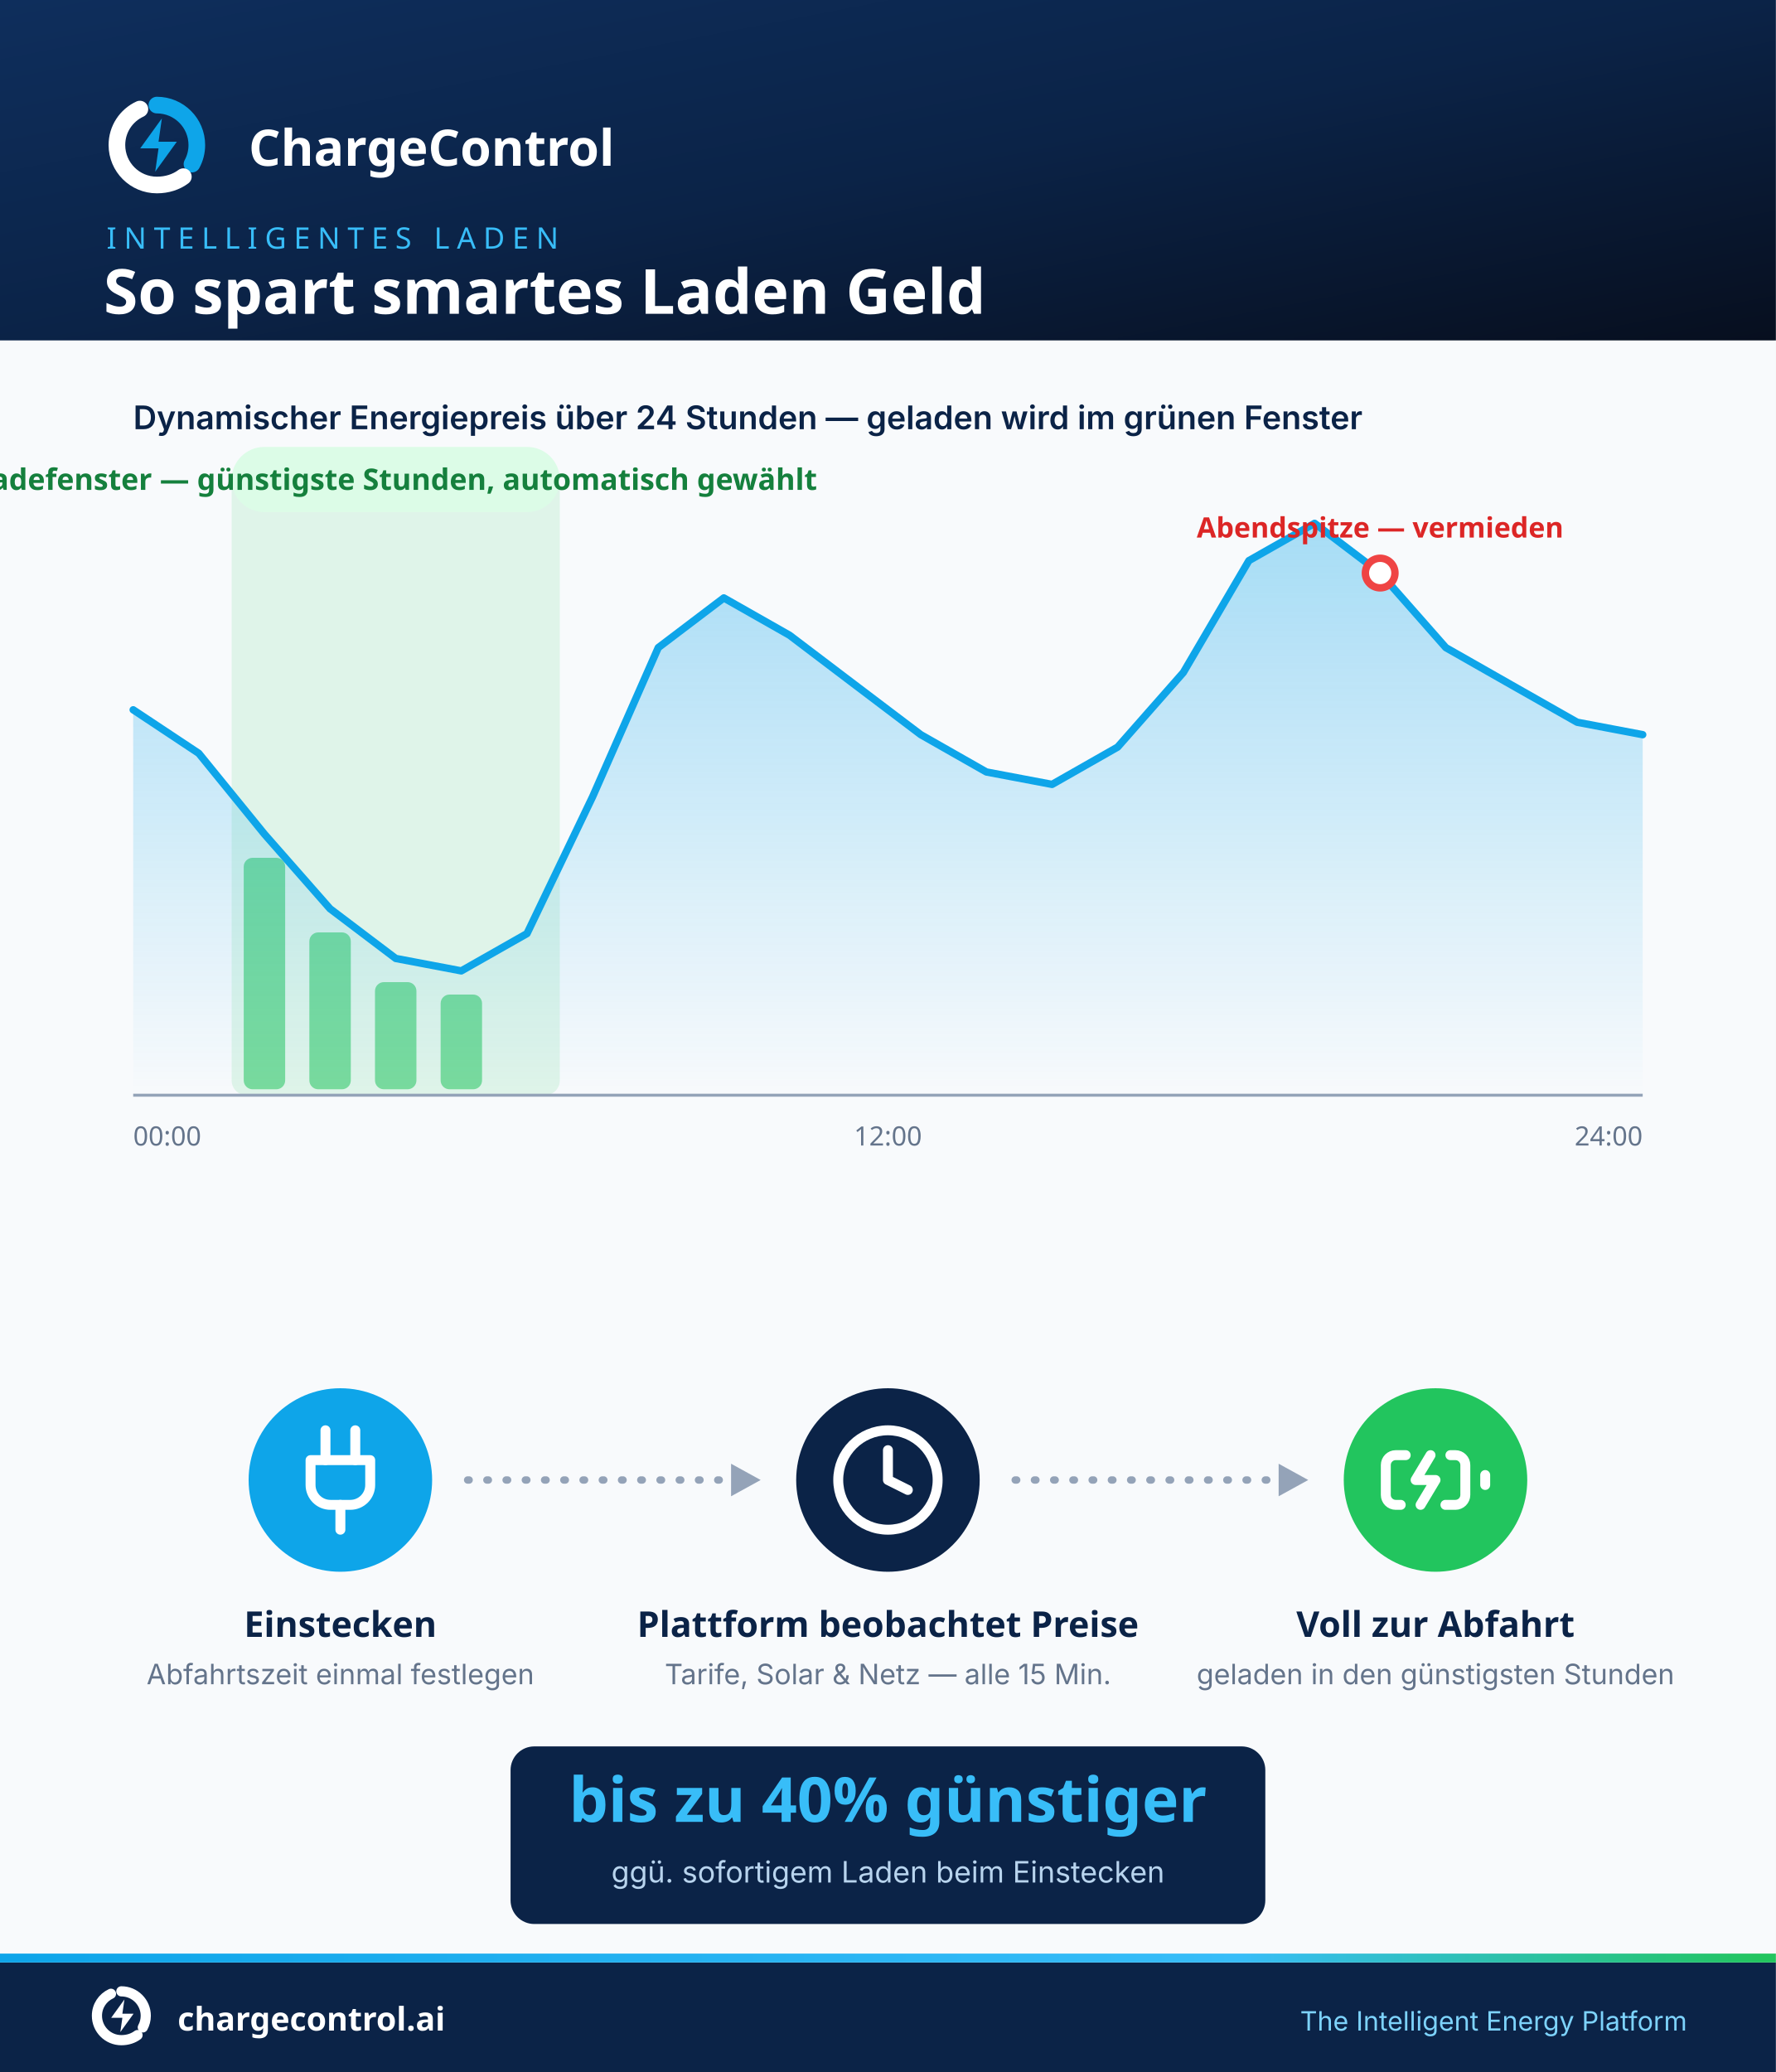
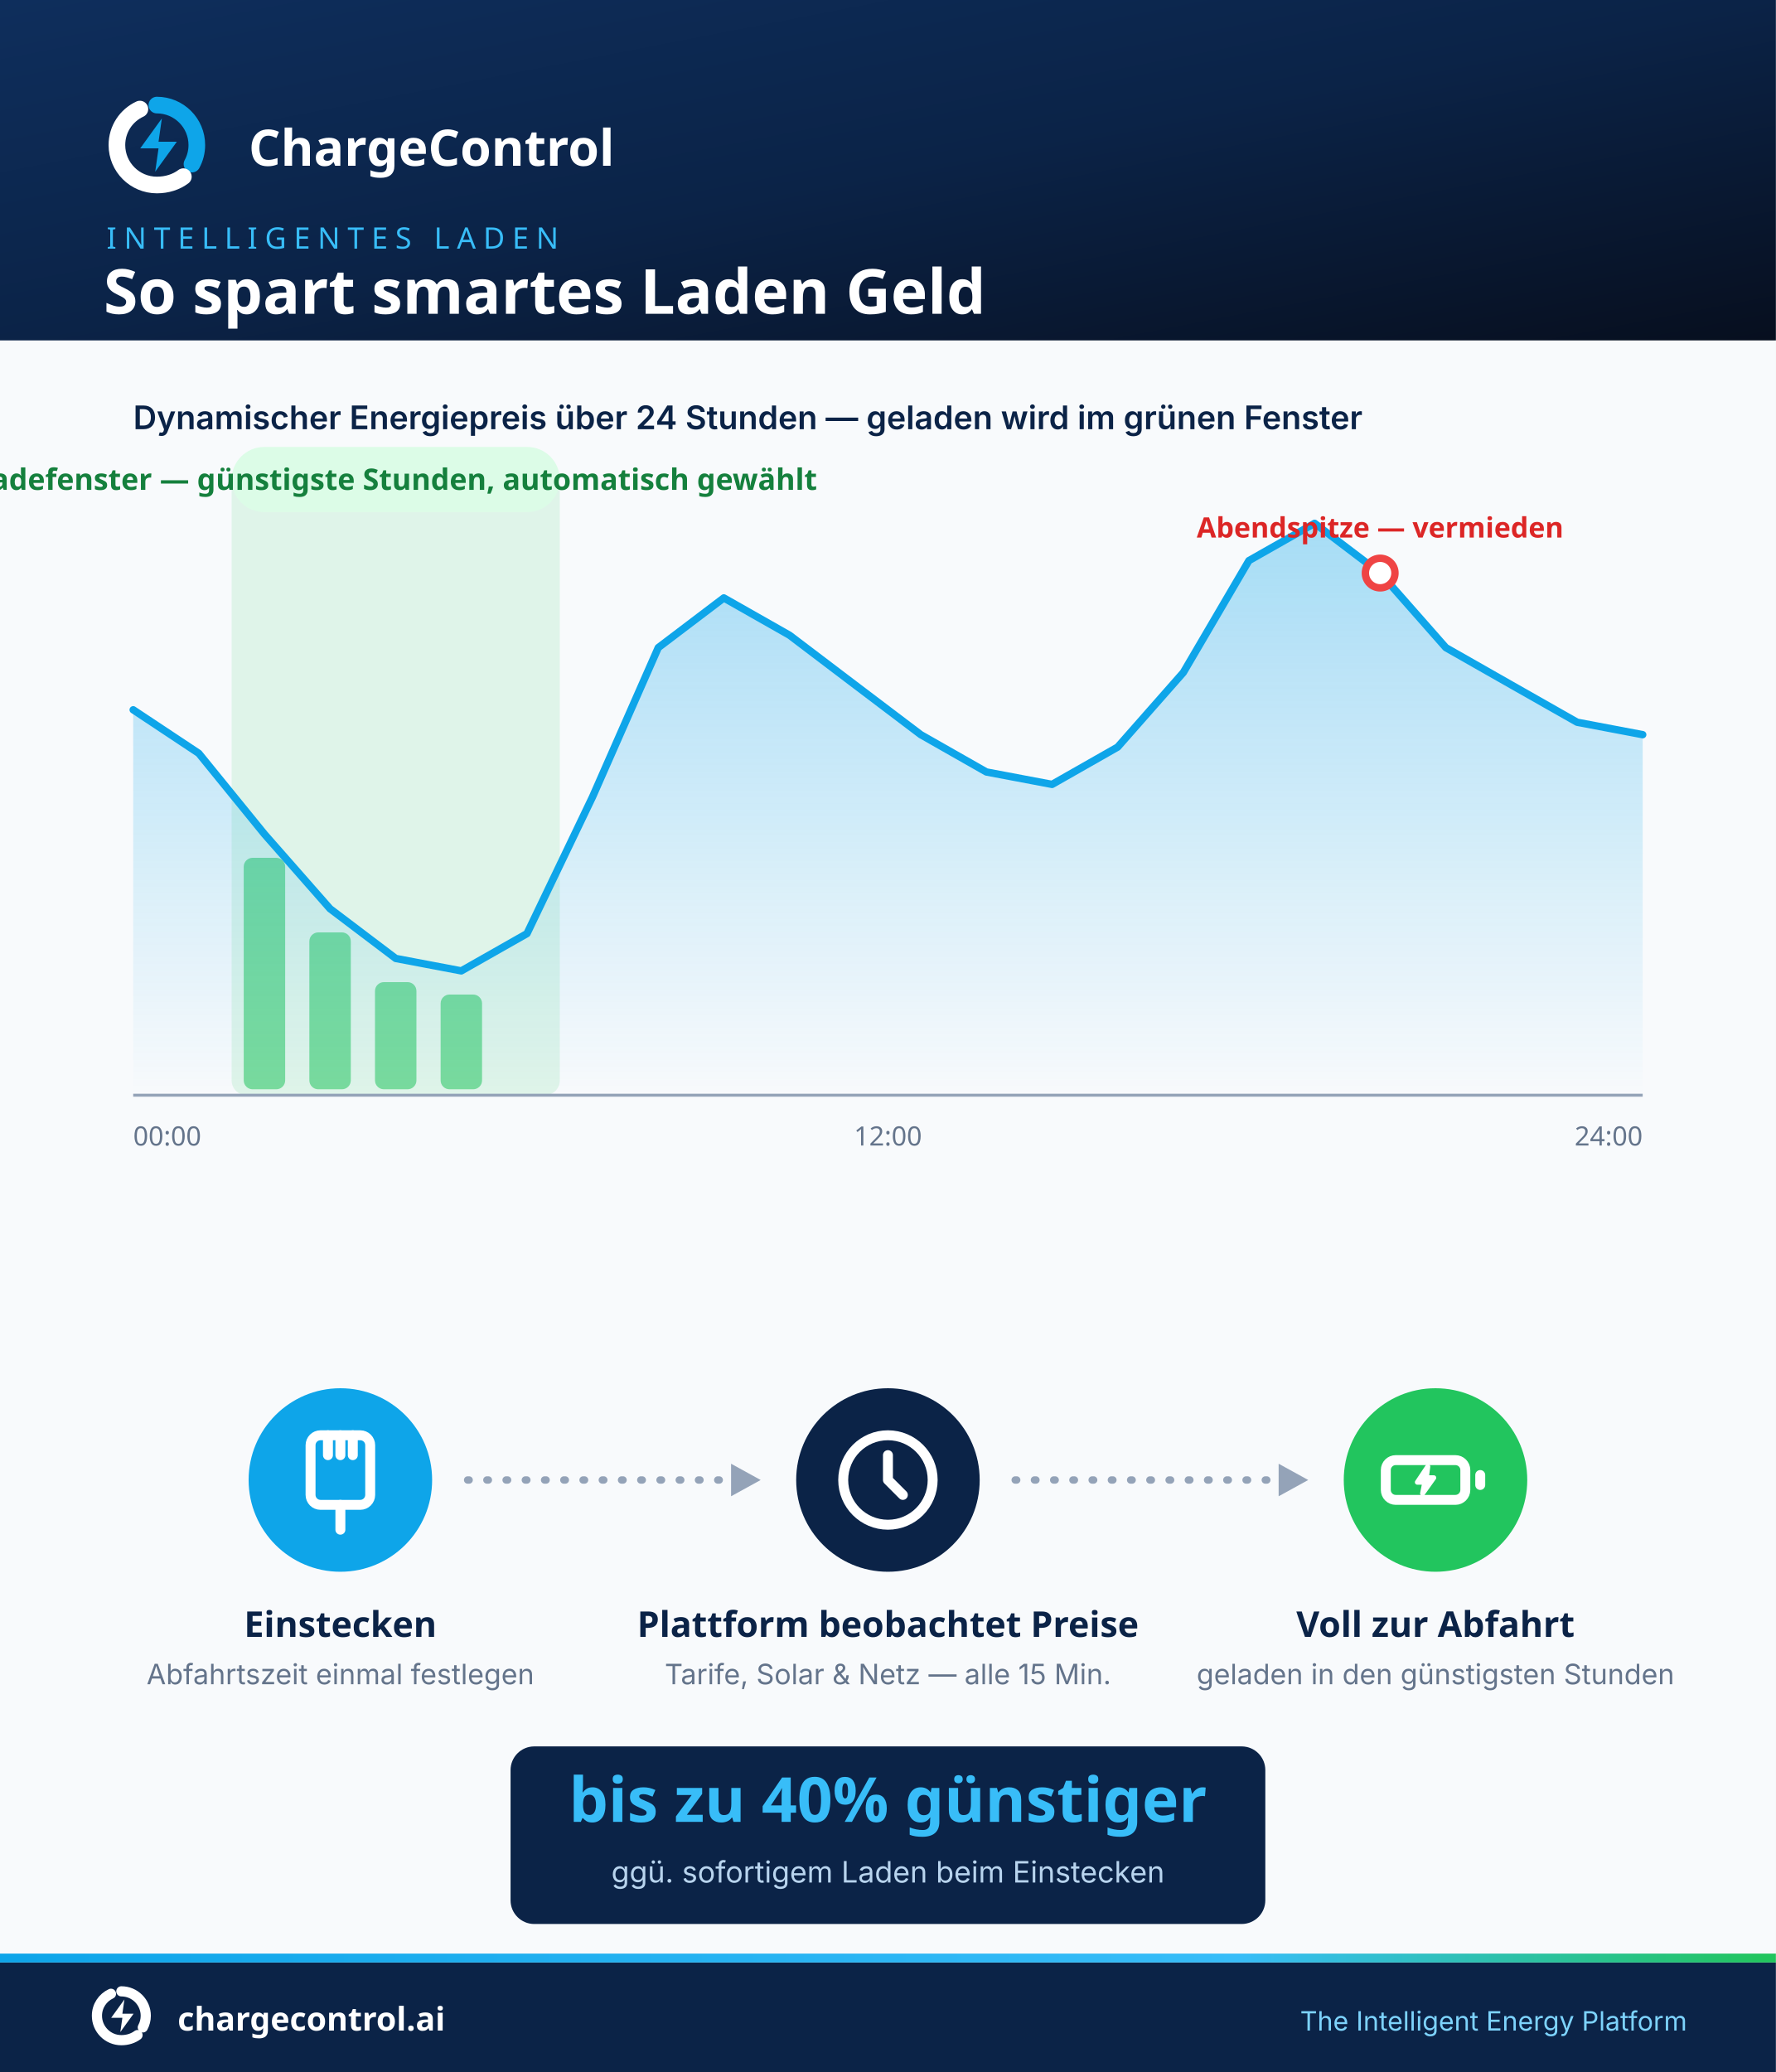
<svg xmlns="http://www.w3.org/2000/svg" viewBox="0 0 1200 1400" width="1200" height="1400">
  <defs>
    <linearGradient id="bgNavy" x1="0%" y1="0%" x2="100%" y2="100%">
      <stop offset="0%" stop-color="#0E2E5C" />
      <stop offset="50%" stop-color="#0B2347" />
      <stop offset="100%" stop-color="#070F1F" />
    </linearGradient>
    <linearGradient id="bgCyan" x1="0%" y1="0%" x2="100%" y2="100%">
      <stop offset="0%" stop-color="#38BDF8" />
      <stop offset="45%" stop-color="#0EA5E9" />
      <stop offset="100%" stop-color="#0B2347" />
    </linearGradient>
    <linearGradient id="bgGreen" x1="0%" y1="0%" x2="100%" y2="100%">
      <stop offset="0%" stop-color="#134E4A" />
      <stop offset="50%" stop-color="#0B2F47" />
      <stop offset="100%" stop-color="#070F1F" />
    </linearGradient>
    <linearGradient id="beam" x1="0%" y1="0%" x2="100%" y2="0%">
      <stop offset="0%" stop-color="#0EA5E9" stop-opacity="0" />
      <stop offset="50%" stop-color="#0EA5E9" stop-opacity="0.35" />
      <stop offset="100%" stop-color="#0EA5E9" stop-opacity="0" />
    </linearGradient>
    <linearGradient id="bar" x1="0%" y1="0%" x2="100%" y2="0%">
      <stop offset="0%" stop-color="#0EA5E9" />
      <stop offset="70%" stop-color="#38BDF8" />
      <stop offset="100%" stop-color="#22C55E" />
    </linearGradient>
    <linearGradient id="curveFill" x1="0%" y1="0%" x2="0%" y2="100%">
      <stop offset="0%" stop-color="#0EA5E9" stop-opacity="0.35" />
      <stop offset="100%" stop-color="#0EA5E9" stop-opacity="0" />
    </linearGradient>
    <linearGradient id="euroFill" x1="0%" y1="0%" x2="0%" y2="100%">
      <stop offset="0%" stop-color="#22C55E" stop-opacity="0.30" />
      <stop offset="100%" stop-color="#22C55E" stop-opacity="0" />
    </linearGradient>
  </defs>
  <rect width="1200" height="1400" fill="#F8FAFC" />
  <rect width="1200" height="230" fill="url(#bgNavy)" />
  <g transform="translate(70,62) scale(2.25)" opacity="1">
    <path d="M16 4C22.627 4 28 9.373 28 16C28 18.068 27.476 20.012 26.545 21.716" stroke="#0EA5E9" stroke-width="5" stroke-linecap="round" fill="none" />
    <path d="M23.95 25.5C21.84 27.08 19.1 28 16 28C9.373 28 4 22.627 4 16C4 11.2 6.8 7.1 10.9 5.2" stroke="#FFFFFF" stroke-width="5" stroke-linecap="round" fill="none" />
    <path d="M17.5 8L11 17h5.5l-1 7L22 15h-5.5l1-7z" fill="#0EA5E9" />
  </g>
  <text x="168" y="112" font-family="Outfit" font-weight="600" font-size="34" fill="#FFFFFF">ChargeControl</text>
  <text x="72" y="168" font-family="Outfit" font-weight="500" font-size="20" letter-spacing="5" fill="#38BDF8">INTELLIGENTES LADEN</text>
  <text x="70" y="212" font-family="Outfit" font-weight="700" font-size="42" fill="#FFFFFF">So spart smartes Laden Geld</text>
  <text x="90" y="290" font-family="Inter" font-weight="600" font-size="22" fill="#0B2347">Dynamischer Energiepreis über 24 Stunden — geladen wird im grünen Fenster</text>
  <rect x="156.522" y="320" width="221.739" height="420" rx="10" fill="#22C55E" opacity="0.12" />
  <rect x="164.696" y="579.6" width="28" height="156.4" rx="6" fill="#22C55E" opacity="0.55" />
  <rect x="209.043" y="630" width="28" height="106" rx="6" fill="#22C55E" opacity="0.55" />
  <rect x="253.391" y="663.6" width="28" height="72.4" rx="6" fill="#22C55E" opacity="0.55" />
  <rect x="297.739" y="672" width="28" height="64" rx="6" fill="#22C55E" opacity="0.55" />
  <path d="M90.0 479.6 L134.3 509.0 L178.7 563.6 L223.0 614.0 L267.4 647.6 L311.7 656.0 L356.1 630.8 L400.4 538.4 L444.8 437.6 L489.1 404.0 L533.5 429.2 L577.8 462.8 L622.2 496.4 L666.5 521.6 L710.9 530.0 L755.2 504.8 L799.6 454.4 L843.9 378.8 L888.3 353.6 L932.6 387.2 L977.0 437.6 L1021.3 462.8 L1065.7 488.0 L1110.0 496.4 L1110 740 L90 740 Z" fill="url(#curveFill)" />
  <path d="M90.0 479.6 L134.3 509.0 L178.7 563.6 L223.0 614.0 L267.4 647.6 L311.7 656.0 L356.1 630.8 L400.4 538.4 L444.8 437.6 L489.1 404.0 L533.5 429.2 L577.8 462.8 L622.2 496.4 L666.5 521.6 L710.9 530.0 L755.2 504.8 L799.6 454.4 L843.9 378.8 L888.3 353.6 L932.6 387.2 L977.0 437.6 L1021.3 462.8 L1065.7 488.0 L1110.0 496.4" stroke="#0EA5E9" stroke-width="5" fill="none" stroke-linecap="round" stroke-linejoin="round" />
  <line x1="90" y1="740" x2="1110" y2="740" stroke="#94A3B8" stroke-width="2" />
  <text x="90" y="774" font-family="JetBrains Mono" font-size="18" fill="#64748B">00:00</text>
  <text x="600" y="774" text-anchor="middle" font-family="JetBrains Mono" font-size="18" fill="#64748B">12:00</text>
  <text x="1110" y="774" text-anchor="end" font-family="JetBrains Mono" font-size="18" fill="#64748B">24:00</text>
  <rect x="156.522" y="302" width="221.739" height="44" rx="22" fill="#DCFCE7" />
  <text x="267.391" y="331" text-anchor="middle" font-family="Outfit" font-weight="600" font-size="20" fill="#15803D">Ladefenster — günstigste Stunden, automatisch gewählt</text>
  <circle cx="932.609" cy="387.2" r="10" fill="#FFFFFF" stroke="#EF4444" stroke-width="5" />
  <text x="932.609" y="363.2" text-anchor="middle" font-family="Outfit" font-weight="600" font-size="19" fill="#DC2626">Abendspitze — vermieden</text>
  <line x1="316" y1="1000" x2="498" y2="1000" stroke="#94A3B8" stroke-width="5" stroke-linecap="round" stroke-dasharray="1 12" />
  <path d="M514 1000 l-20 -11 v22 z" fill="#94A3B8" />
  <line x1="686" y1="1000" x2="868" y2="1000" stroke="#94A3B8" stroke-width="5" stroke-linecap="round" stroke-dasharray="1 12" />
  <path d="M884 1000 l-20 -11 v22 z" fill="#94A3B8" />
  <circle cx="230" cy="1000" r="62" fill="#0EA5E9" />
  <g transform="translate(189.7,959.7) scale(3.358333)">
-     <path d="M12 22v-5" fill="none" stroke="#FFFFFF" stroke-width="2" stroke-linecap="round" stroke-linejoin="round" />
-     <path d="M9 8V2" fill="none" stroke="#FFFFFF" stroke-width="2" stroke-linecap="round" stroke-linejoin="round" />
-     <path d="M15 8V2" fill="none" stroke="#FFFFFF" stroke-width="2" stroke-linecap="round" stroke-linejoin="round" />
-     <path d="M18 8v5a4 4 0 0 1-4 4h-4a4 4 0 0 1-4-4V8Z" fill="none" stroke="#FFFFFF" stroke-width="2" stroke-linecap="round" stroke-linejoin="round" />
+     <rect x="6" y="3" width="12" height="14" rx="2" fill="none" stroke="#FFFFFF" stroke-width="2" stroke-linecap="round" stroke-linejoin="round" />
+     <line x1="9.5" y1="3" x2="9.5" y2="7" fill="none" stroke="#FFFFFF" stroke-width="2" stroke-linecap="round" stroke-linejoin="round" />
+     <line x1="12" y1="3" x2="12" y2="7" fill="none" stroke="#FFFFFF" stroke-width="2" stroke-linecap="round" stroke-linejoin="round" />
+     <line x1="14.5" y1="3" x2="14.5" y2="7" fill="none" stroke="#FFFFFF" stroke-width="2" stroke-linecap="round" stroke-linejoin="round" />
+     <path d="M12 17v5" fill="none" stroke="#FFFFFF" stroke-width="2" stroke-linecap="round" stroke-linejoin="round" />
  </g>
  <text x="230" y="1106" text-anchor="middle" font-family="Outfit" font-weight="600" font-size="24" fill="#0B2347">Einstecken</text>
  <text x="230" y="1138" text-anchor="middle" font-family="Inter" font-size="19" fill="#64748B">Abfahrtszeit einmal festlegen</text>
  <circle cx="600" cy="1000" r="62" fill="#0B2347" />
  <g transform="translate(559.7,959.7) scale(3.358333)">
-     <circle cx="12" cy="12" r="10" fill="none" stroke="#FFFFFF" stroke-width="2" stroke-linecap="round" stroke-linejoin="round" />
-     <polyline points="12 6 12 12 16 14" fill="none" stroke="#FFFFFF" stroke-width="2" stroke-linecap="round" stroke-linejoin="round" />
+     <circle cx="12" cy="12" r="9" fill="none" stroke="#FFFFFF" stroke-width="2" stroke-linecap="round" stroke-linejoin="round" />
+     <path d="M12 7v5l3 3" fill="none" stroke="#FFFFFF" stroke-width="2" stroke-linecap="round" stroke-linejoin="round" />
  </g>
  <text x="600" y="1106" text-anchor="middle" font-family="Outfit" font-weight="600" font-size="24" fill="#0B2347">Plattform beobachtet Preise</text>
  <text x="600" y="1138" text-anchor="middle" font-family="Inter" font-size="19" fill="#64748B">Tarife, Solar &amp; Netz — alle 15 Min.</text>
  <circle cx="970" cy="1000" r="62" fill="#22C55E" />
  <g transform="translate(929.7,959.7) scale(3.358333)">
-     <path d="M15 7h1a2 2 0 0 1 2 2v6a2 2 0 0 1-2 2h-2" fill="none" stroke="#FFFFFF" stroke-width="2" stroke-linecap="round" stroke-linejoin="round" />
-     <path d="M6 7H4a2 2 0 0 0-2 2v6a2 2 0 0 0 2 2h1" fill="none" stroke="#FFFFFF" stroke-width="2" stroke-linecap="round" stroke-linejoin="round" />
-     <path d="m11 7-3 5h4l-3 5" fill="none" stroke="#FFFFFF" stroke-width="2" stroke-linecap="round" stroke-linejoin="round" />
-     <line x1="22" x2="22" y1="11" y2="13" fill="none" stroke="#FFFFFF" stroke-width="2" stroke-linecap="round" stroke-linejoin="round" />
+     <rect x="2" y="8" width="16" height="8" rx="2" fill="none" stroke="#FFFFFF" stroke-width="2" stroke-linecap="round" stroke-linejoin="round" />
+     <path d="M21 11v2" fill="none" stroke="#FFFFFF" stroke-width="2" stroke-linecap="round" stroke-linejoin="round" />
+     <path d="M10.45 9.30 L8.35 12.45 h1.50 l-0.45 2.25 L11.65 11.55 h-1.50 z" fill="#FFFFFF" stroke="#FFFFFF" stroke-width="1" stroke-linecap="round" stroke-linejoin="round" />
  </g>
  <text x="970" y="1106" text-anchor="middle" font-family="Outfit" font-weight="600" font-size="24" fill="#0B2347">Voll zur Abfahrt</text>
  <text x="970" y="1138" text-anchor="middle" font-family="Inter" font-size="19" fill="#64748B">geladen in den günstigsten Stunden</text>
  <rect x="345" y="1180" width="510" height="120" rx="16" fill="#0B2347" />
  <text x="600" y="1231" text-anchor="middle" font-family="Outfit" font-weight="700" font-size="42" fill="#38BDF8">bis zu 40% günstiger</text>
  <text x="600" y="1272" text-anchor="middle" font-family="Inter" font-size="20" fill="#B8D4EE">ggü. sofortigem Laden beim Einstecken</text>
  <rect y="1326" width="1200" height="74" fill="#0B2347" />
  <g transform="translate(60,1340) scale(1.375)" opacity="1">
    <path d="M16 4C22.627 4 28 9.373 28 16C28 18.068 27.476 20.012 26.545 21.716" stroke="#FFFFFF" stroke-width="5" stroke-linecap="round" fill="none" />
    <path d="M23.95 25.5C21.84 27.08 19.1 28 16 28C9.373 28 4 22.627 4 16C4 11.2 6.8 7.1 10.9 5.2" stroke="#FFFFFF" stroke-width="5" stroke-linecap="round" fill="none" />
    <path d="M17.5 8L11 17h5.5l-1 7L22 15h-5.5l1-7z" fill="#FFFFFF" />
  </g>
  <text x="120" y="1372" font-family="Outfit" font-weight="600" font-size="22" fill="#FFFFFF">chargecontrol.ai</text>
  <text x="1140" y="1372" text-anchor="end" font-family="Inter" font-size="18" fill="#7DD3FC">The Intelligent Energy Platform</text>
  <rect y="1320" width="1200" height="6" fill="url(#bar)" />
</svg>
